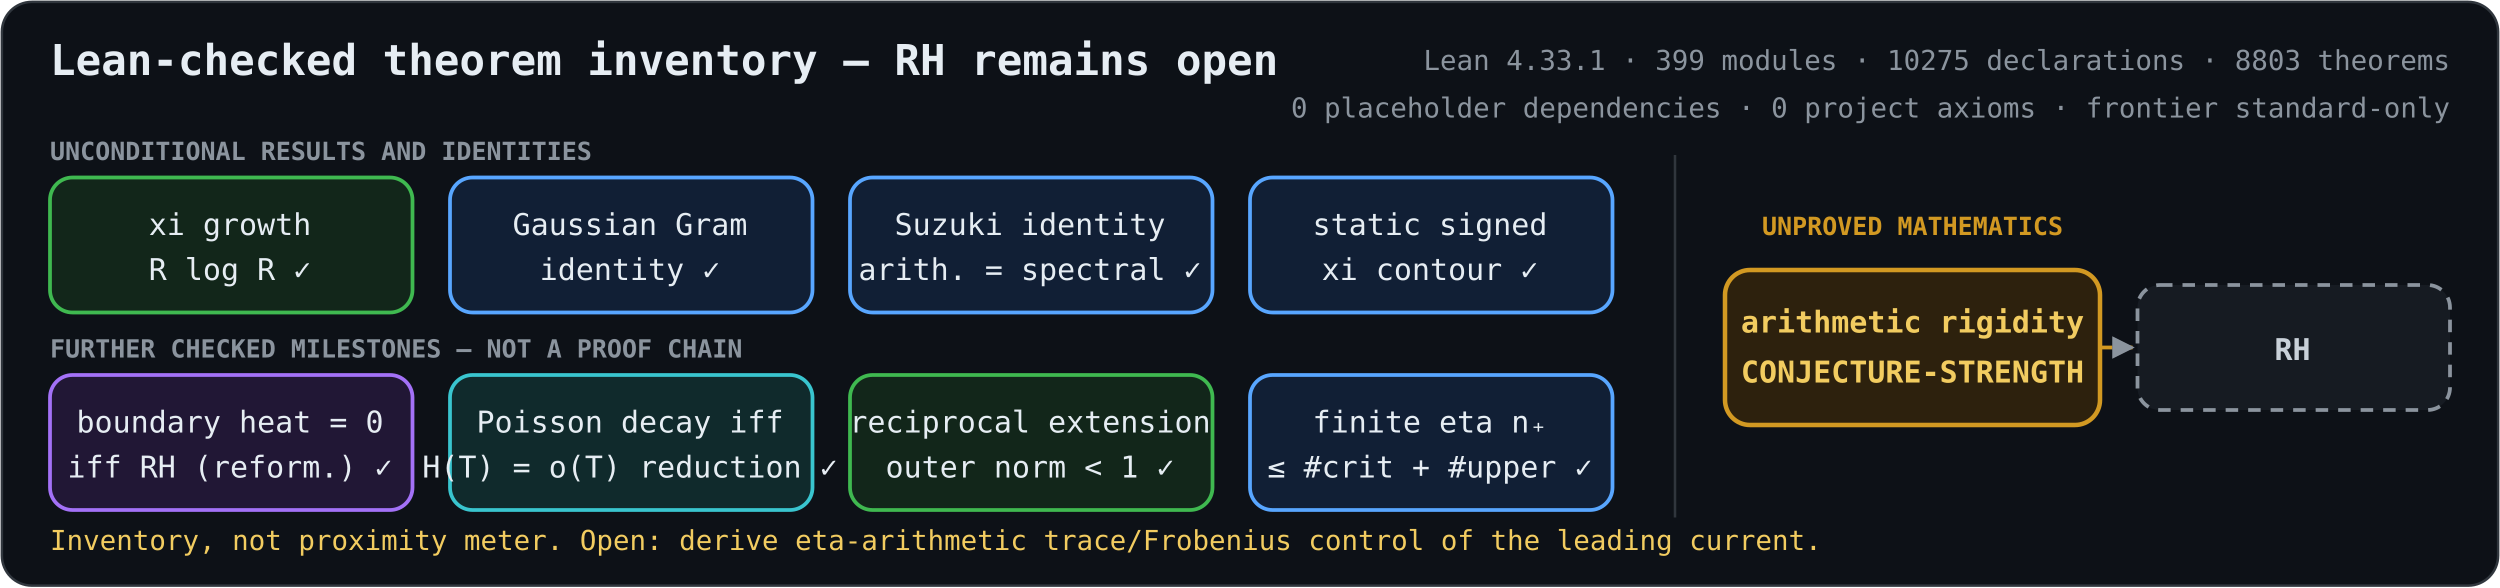
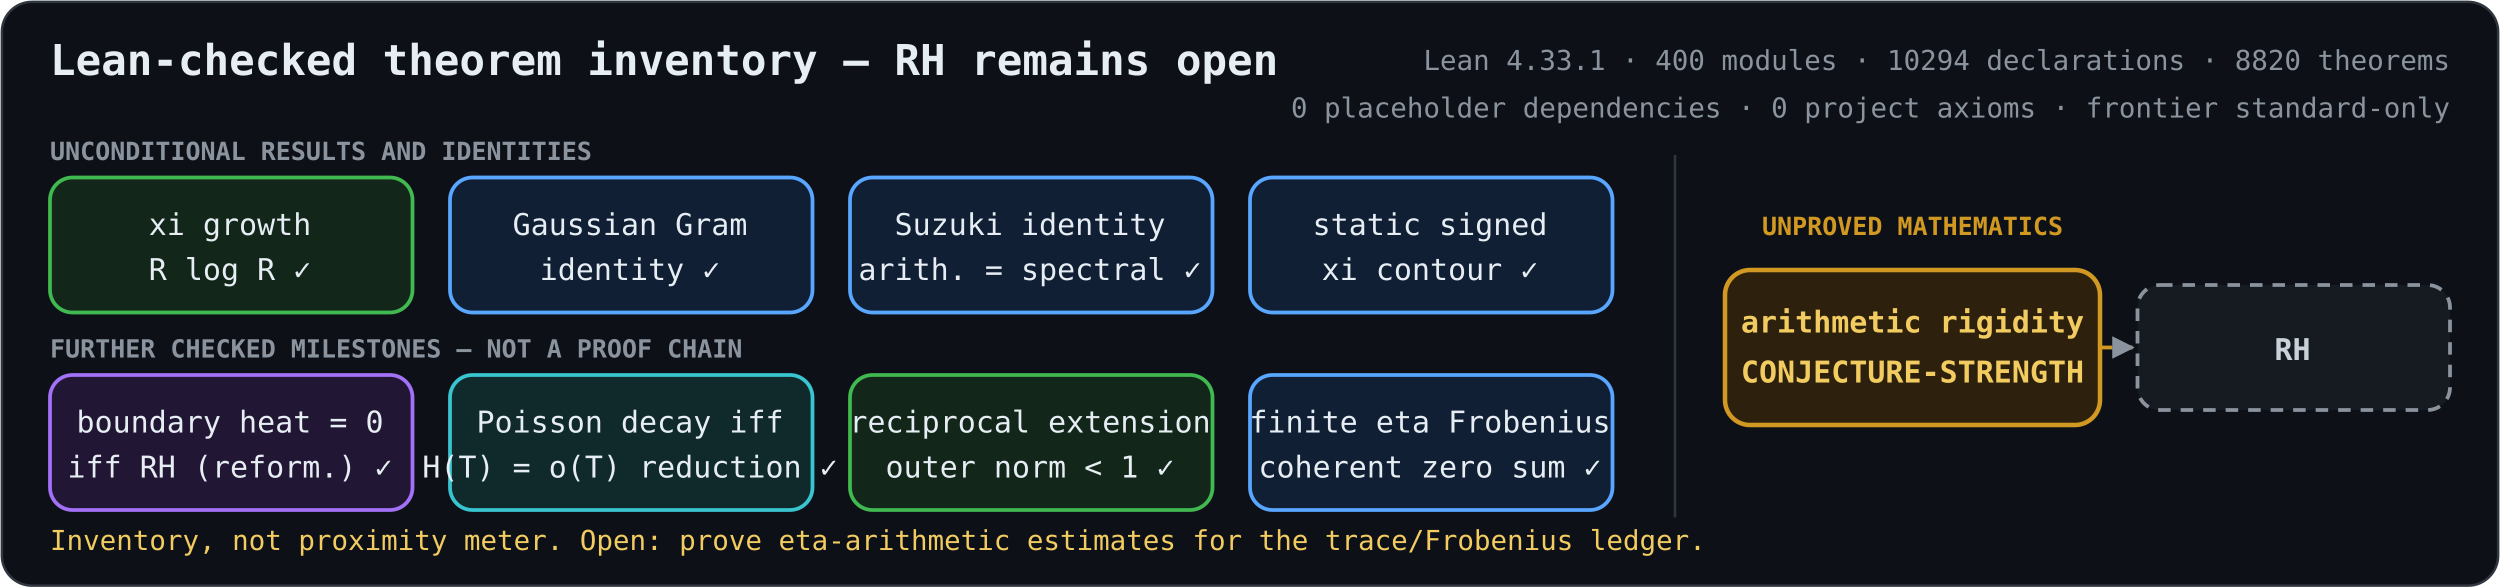
<svg xmlns="http://www.w3.org/2000/svg" role="img" aria-labelledby="title description" viewBox="0 0 1000 235">
  <defs>
    <marker id="arrow" viewBox="0 0 10 10" refX="9" refY="5" markerWidth="6" markerHeight="6" orient="auto-start-reverse">
      <path d="M 0 0 L 10 5 L 0 10 z" fill="#8b949e" />
    </marker>
    <style>
      .bg { fill: #0d1117; stroke: #30363d; }
      text { fill: #e6edf3; font-family: ui-monospace, SFMono-Regular, Menlo, Consolas, monospace; font-size: 12px; text-anchor: middle; }
      .heading { font-size: 17px; font-weight: 700; text-anchor: start; }
      .metrics { fill: #8b949e; font-size: 11px; text-anchor: end; }
      .proved rect { fill: #12261a; stroke: #3fb950; stroke-width: 1.5; }
      .proved.equivalence rect { fill: #211735; stroke: #a371f7; }
      .proved.bridge rect { fill: #111f35; stroke: #58a6ff; }
      .proved.reduction rect { fill: #102a2c; stroke: #39c5cf; }
      .open rect { fill: #2d210d; stroke: #d29922; stroke-width: 1.8; }
      .goal rect { fill: #161b22; stroke: #8b949e; stroke-width: 1.5; stroke-dasharray: 5 4; }
      .open text { fill: #f2cc60; font-weight: 700; }
      .goal text { fill: #c9d1d9; font-weight: 700; }
      .open-edge { fill: none; stroke: #d29922; stroke-width: 1.5; stroke-dasharray: 5 4; marker-end: url(#arrow); }
      .section { fill: #8b949e; font-size: 10px; font-weight: 700; text-anchor: start; }
      .gap-label { fill: #d29922; font-size: 10px; font-weight: 700; }
      .frontier { fill: #f2cc60; font-size: 11px; text-anchor: start; }
    </style>
  </defs>
  <rect class="bg" x="0.75" y="0.75" width="998.5" height="233.5" rx="12" />
  <text class="heading" x="20" y="30">Lean-checked theorem inventory — RH remains open</text>
-   <text class="metrics" x="980" y="28">Lean 4.33.1 · 399 modules · 10275 declarations · 8803 theorems</text>
+   <text class="metrics" x="980" y="28">Lean 4.33.1 · 400 modules · 10294 declarations · 8820 theorems</text>
  <text class="metrics" x="980" y="47">0 placeholder dependencies · 0 project axioms · frontier standard-only</text>
  <text class="section" x="20" y="64">UNCONDITIONAL RESULTS AND IDENTITIES</text>
  <text class="section" x="20" y="143">FURTHER CHECKED MILESTONES — NOT A PROOF CHAIN</text>
  <line x1="670" y1="62" x2="670" y2="207" stroke="#30363d" />
  <text class="gap-label" x="765" y="94">UNPROVED MATHEMATICS</text>
  <path class="open-edge" d="M840 139 H853" />
  <g class="proved unconditional">
    <rect x="20" y="71" width="145" height="54" rx="9" />
    <text x="92" y="94">xi growth</text>
    <text x="92" y="112">R log R  ✓</text>
  </g>
  <g class="proved bridge">
    <rect x="180" y="71" width="145" height="54" rx="9" />
    <text x="252" y="94">Gaussian Gram</text>
    <text x="252" y="112">identity  ✓</text>
  </g>
  <g class="proved bridge">
    <rect x="340" y="71" width="145" height="54" rx="9" />
    <text x="412" y="94">Suzuki identity</text>
    <text x="412" y="112">arith. = spectral  ✓</text>
  </g>
  <g class="proved bridge">
    <rect x="500" y="71" width="145" height="54" rx="9" />
    <text x="572" y="94">static signed</text>
    <text x="572" y="112">xi contour  ✓</text>
  </g>
  <g class="proved equivalence">
    <rect x="20" y="150" width="145" height="54" rx="9" />
    <text x="92" y="173">boundary heat = 0</text>
    <text x="92" y="191">iff RH (reform.)  ✓</text>
  </g>
  <g class="proved reduction">
    <rect x="180" y="150" width="145" height="54" rx="9" />
    <text x="252" y="173">Poisson decay iff</text>
    <text x="252" y="191">H(T) = o(T) reduction  ✓</text>
  </g>
  <g class="proved unconditional">
    <rect x="340" y="150" width="145" height="54" rx="9" />
    <text x="412" y="173">reciprocal extension</text>
    <text x="412" y="191">outer norm &lt; 1  ✓</text>
  </g>
  <g class="proved bridge">
    <rect x="500" y="150" width="145" height="54" rx="9" />
-     <text x="572" y="173">finite eta n₊</text>
-     <text x="572" y="191">≤ #crit + #upper  ✓</text>
+     <text x="572" y="173">finite eta Frobenius</text>
+     <text x="572" y="191">coherent zero sum  ✓</text>
  </g>
  <g class="open">
    <rect x="690" y="108" width="150" height="62" rx="10" />
    <text x="765" y="133">arithmetic rigidity</text>
    <text x="765" y="153">CONJECTURE-STRENGTH</text>
  </g>
  <g class="goal">
    <rect x="855" y="114" width="125" height="50" rx="9" />
    <text x="917" y="144">RH</text>
  </g>
-   <text class="frontier" x="20" y="220">Inventory, not proximity meter. Open: derive eta-arithmetic trace/Frobenius control of the leading current.</text>
+   <text class="frontier" x="20" y="220">Inventory, not proximity meter. Open: prove eta-arithmetic estimates for the trace/Frobenius ledger.</text>
</svg>
